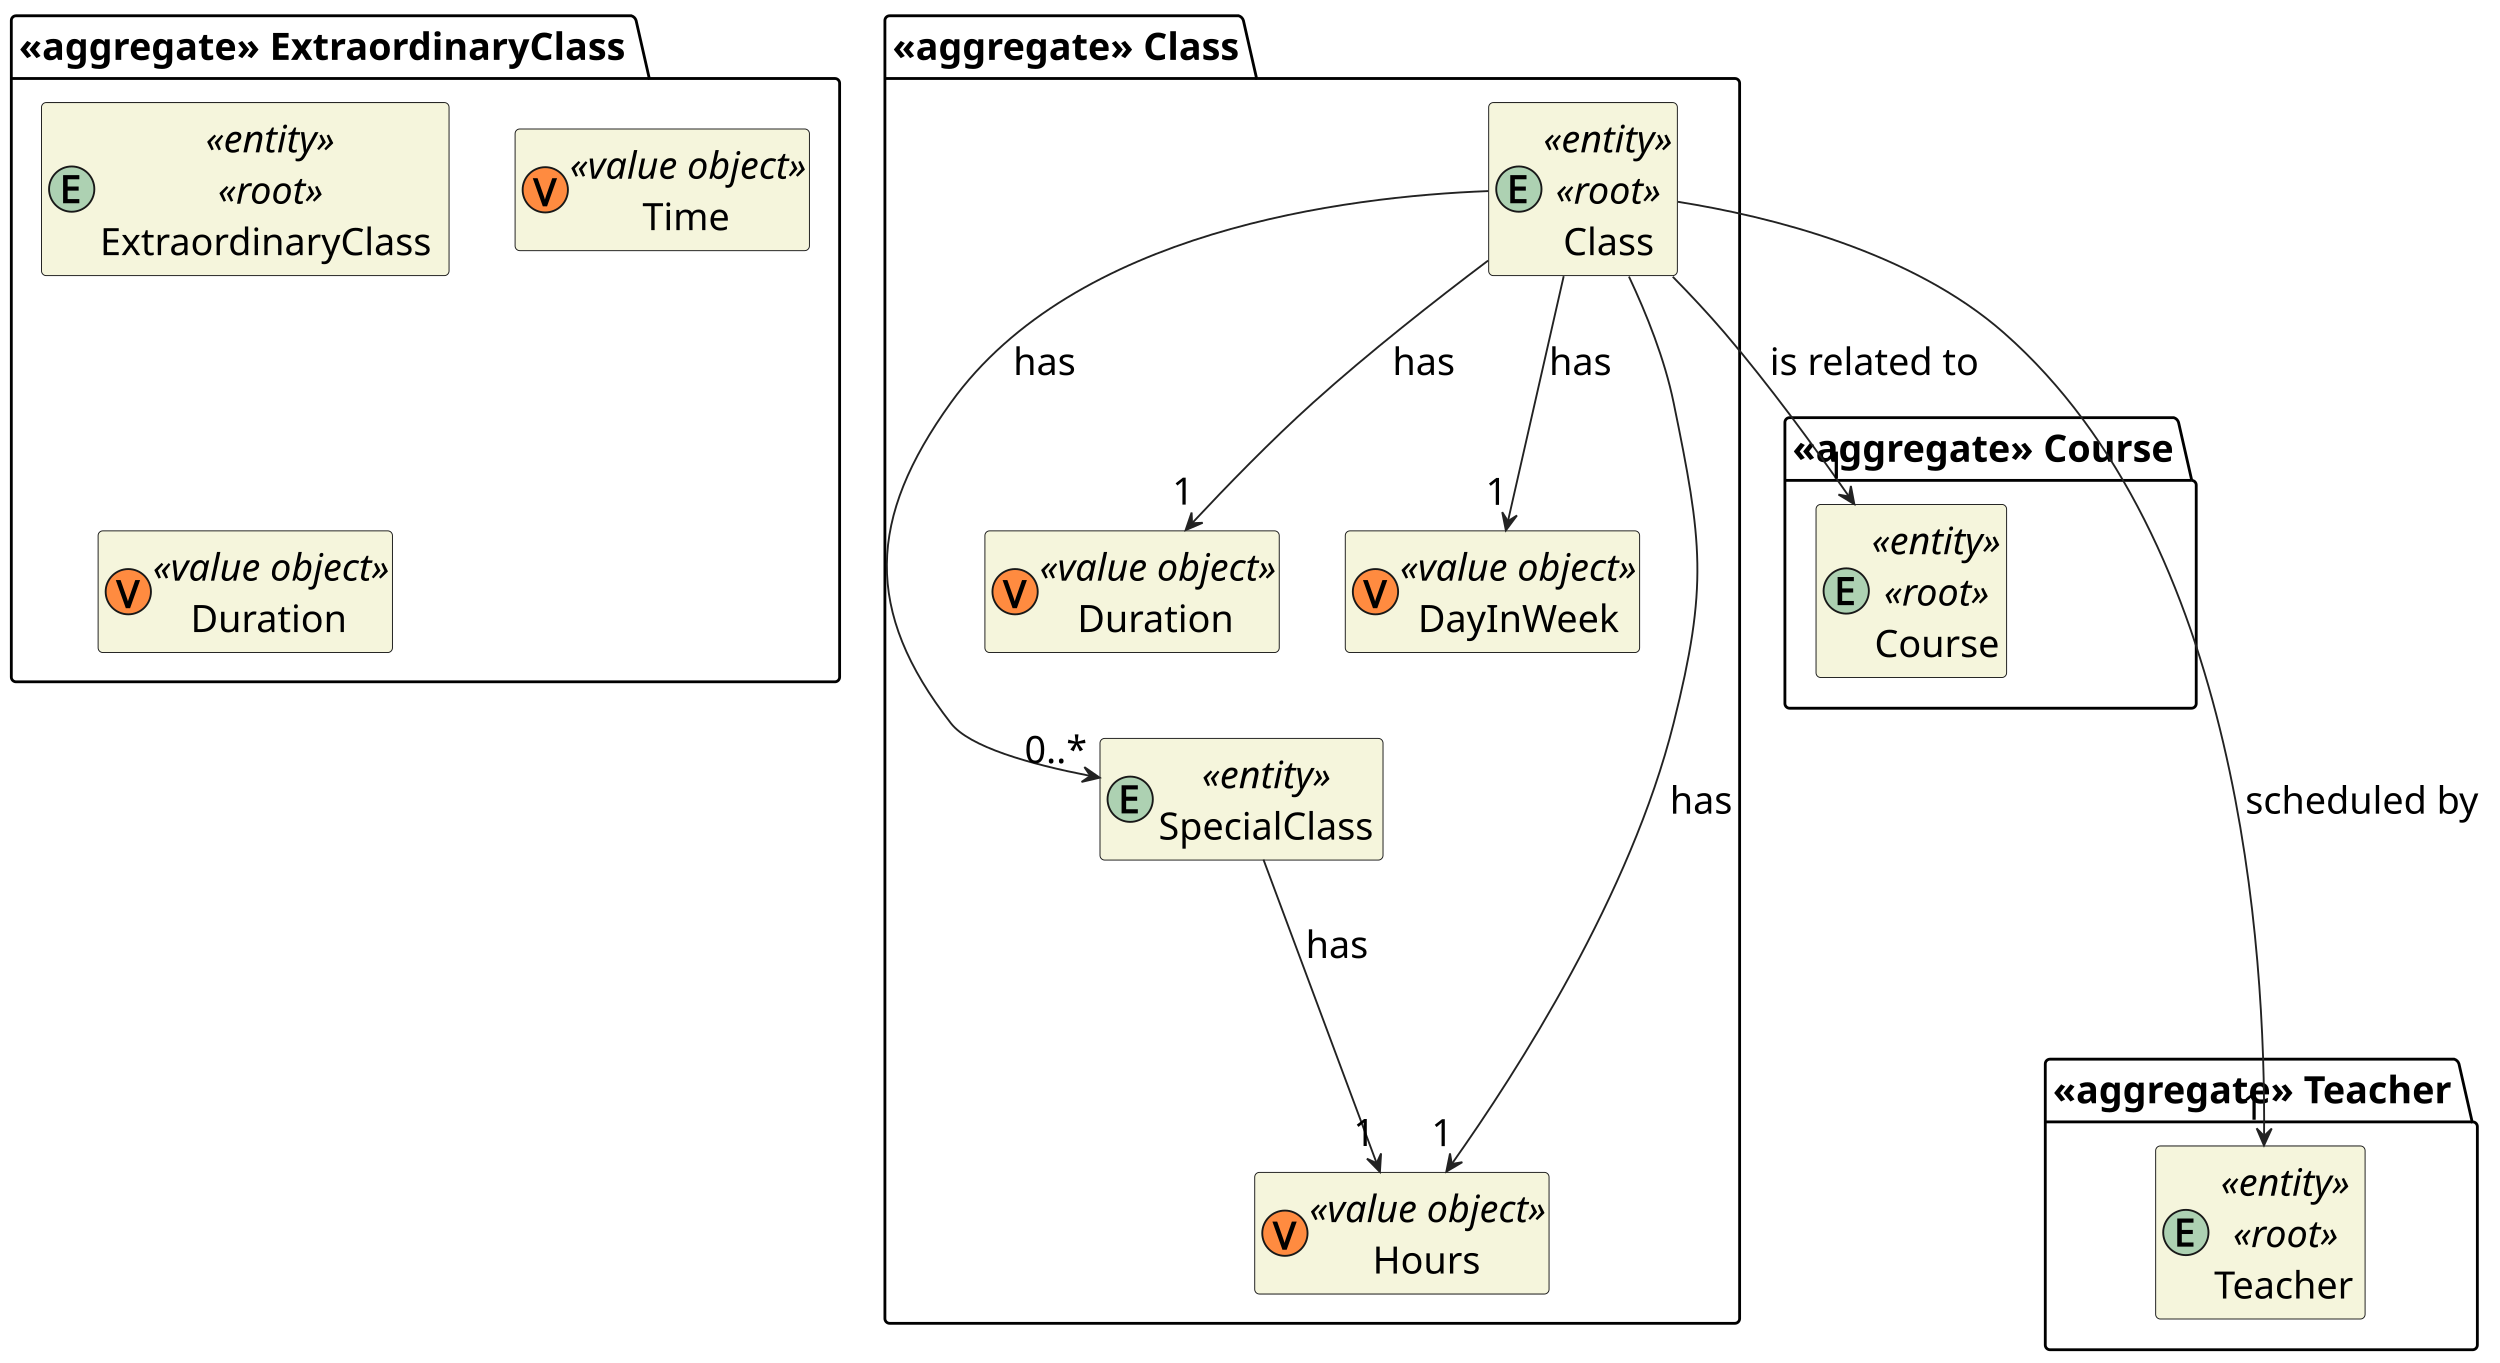
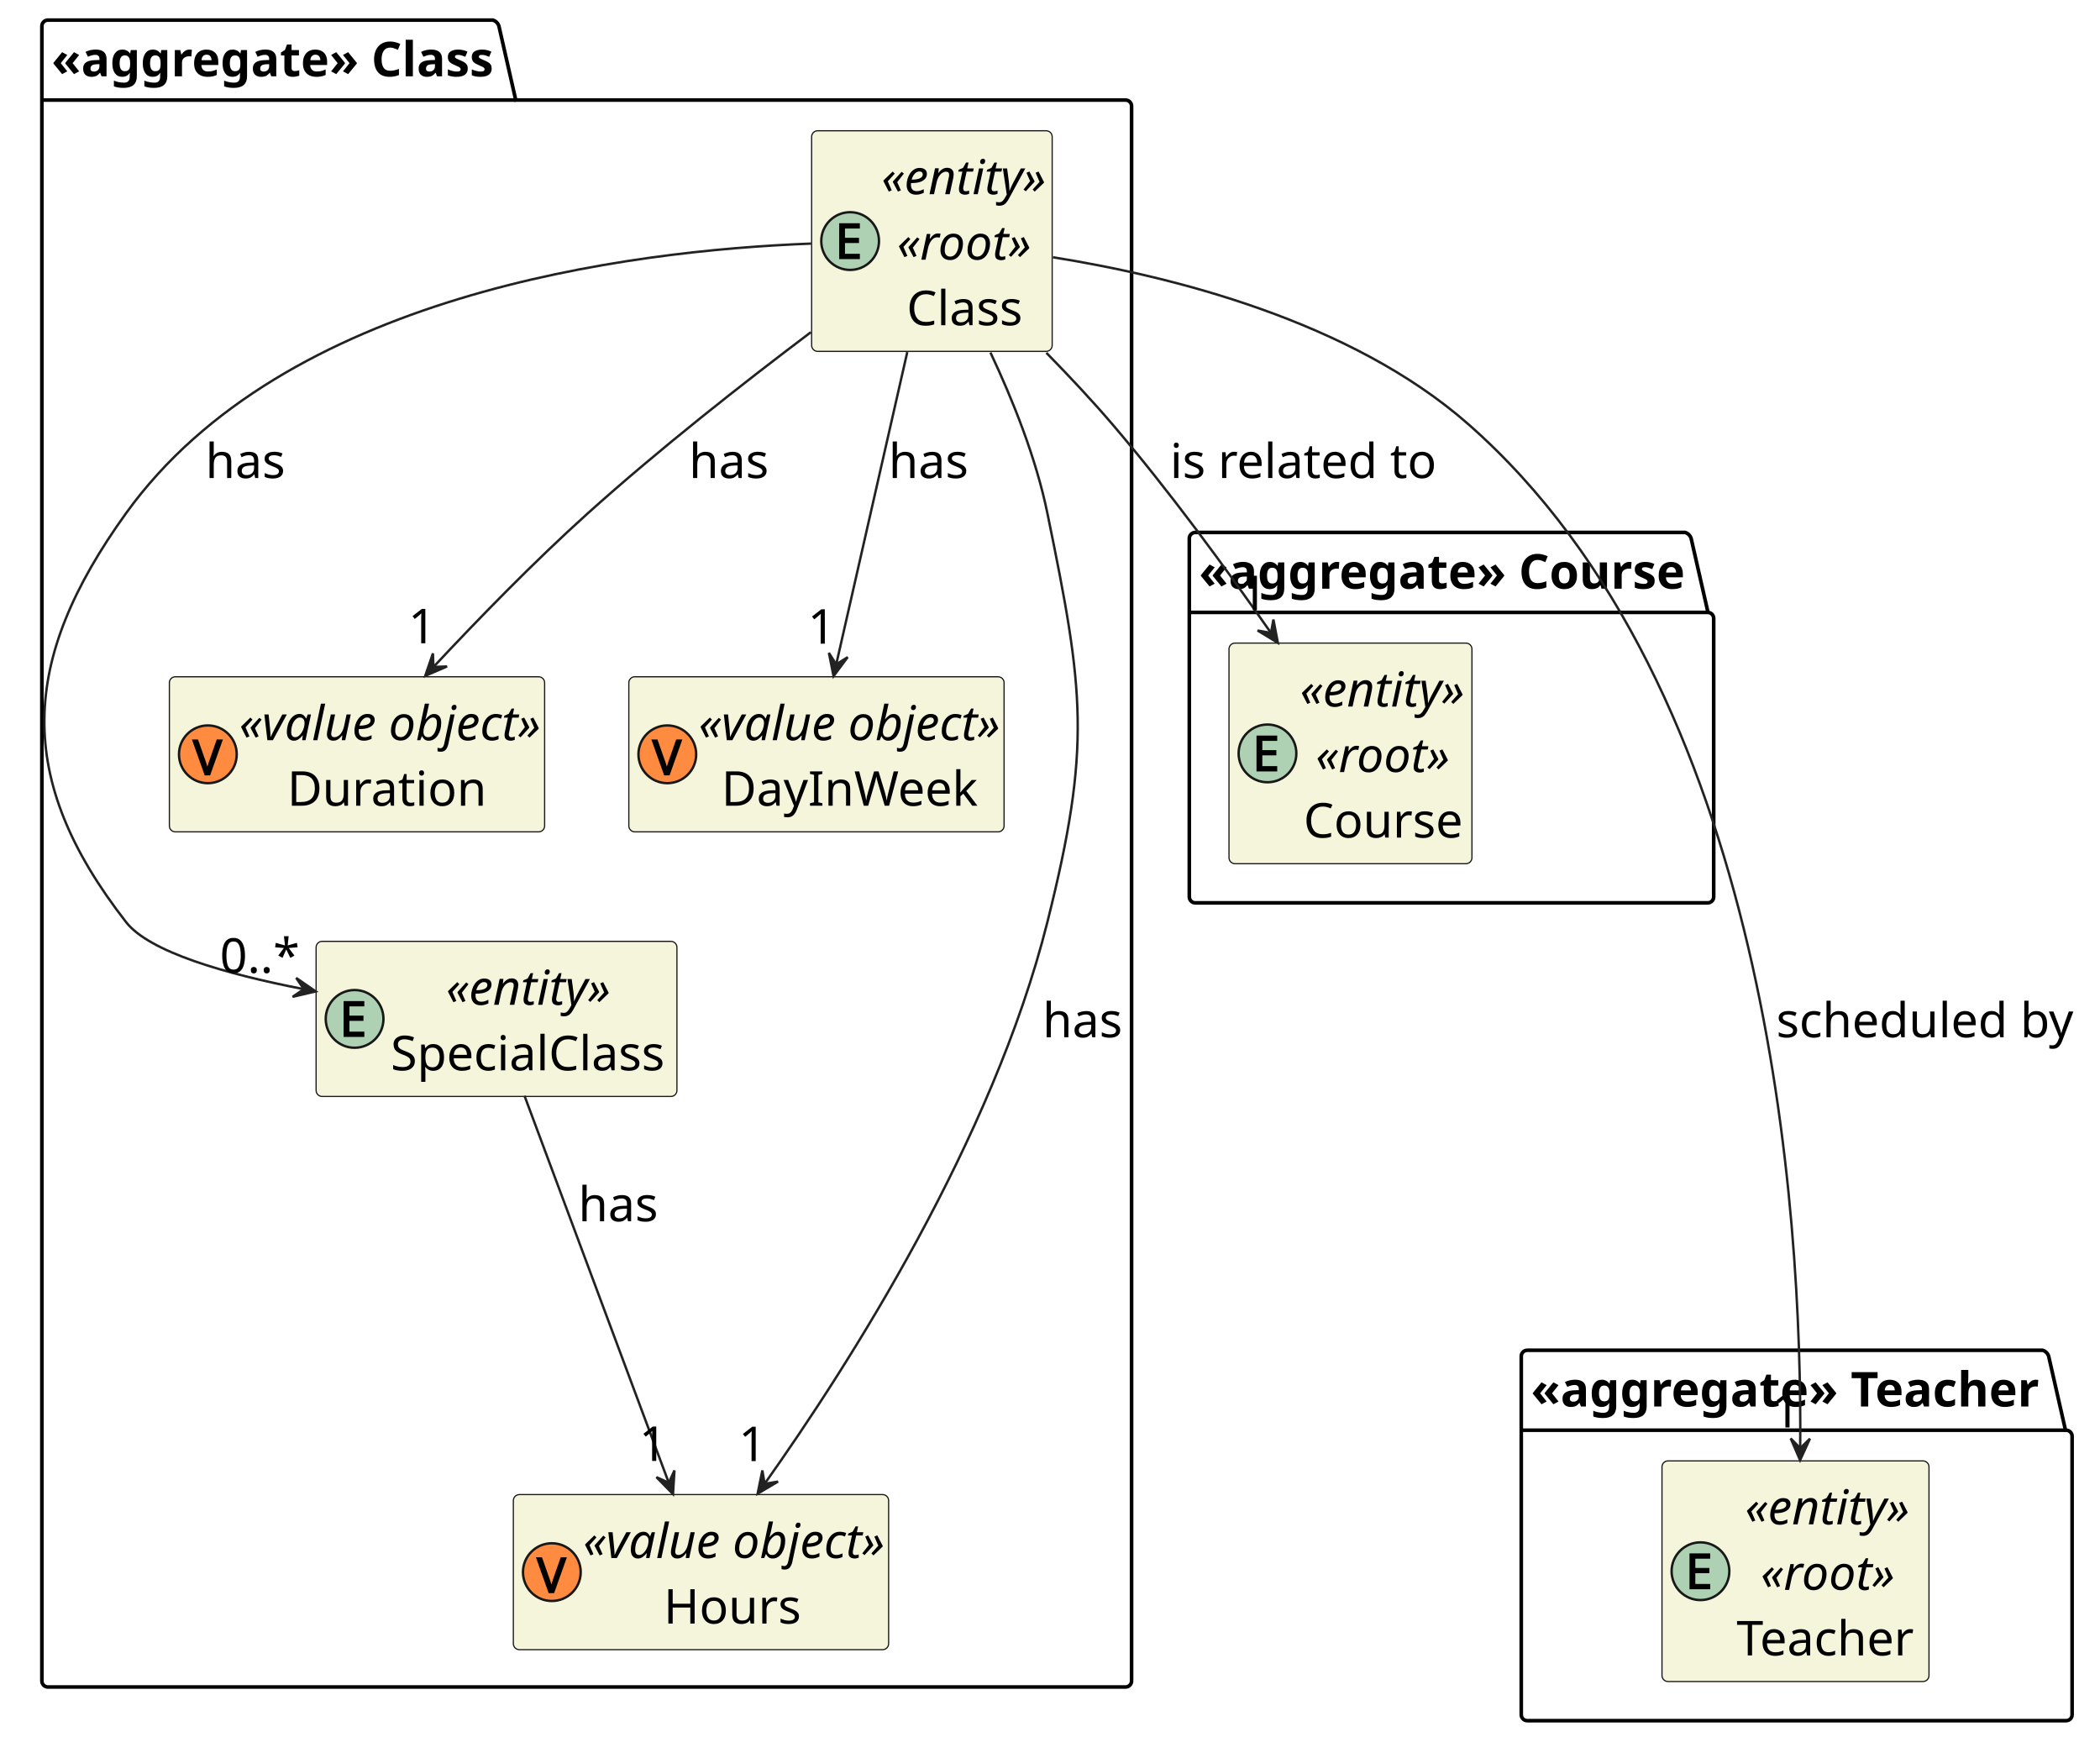
- <svg xmlns="http://www.w3.org/2000/svg" contentStyleType="text/css" height="722px" preserveAspectRatio="none" style="width:1325px;height:722px;background:#FFFFFF;" version="1.1" viewBox="0 0 1325 722" width="1325px" zoomAndPan="magnify">
+ <svg xmlns="http://www.w3.org/2000/svg" contentStyleType="text/css" height="722px" preserveAspectRatio="none" style="width:873px;height:722px;background:#FFFFFF;" version="1.1" viewBox="0 0 873 722" width="873px" zoomAndPan="magnify">
  <defs />
  <g>
    <g id="cluster_&lt;&lt;aggregate&gt;&gt; Class">
-       <path d="M471.5,8.36 L656.5,8.36 A3.75,3.75 0 0 1 659,10.86 L666,41.6 L919.5,41.6 A2.5,2.5 0 0 1 922,44.1 L922,698.86 A2.5,2.5 0 0 1 919.5,701.36 L471.5,701.36 A2.5,2.5 0 0 1 469,698.86 L469,10.86 A2.5,2.5 0 0 1 471.5,8.36 " fill="none" style="stroke:#000000;stroke-width:1.5;" />
-       <line style="stroke:#000000;stroke-width:1.5;" x1="469" x2="666" y1="41.6" y2="41.6" />
-       <text fill="#000000" font-family="sans-serif" font-size="20" font-weight="bold" lengthAdjust="spacing" textLength="184" x="473" y="31.74">«aggregate» Class</text>
-     </g>
-     <g id="cluster_&lt;&lt;aggregate&gt;&gt; ExtraordinaryClass">
-       <path d="M8.5,8.36 L334.625,8.36 A3.75,3.75 0 0 1 337.125,10.86 L344.125,41.6 L442.5,41.6 A2.5,2.5 0 0 1 445,44.1 L445,358.86 A2.5,2.5 0 0 1 442.5,361.36 L8.5,361.36 A2.5,2.5 0 0 1 6,358.86 L6,10.86 A2.5,2.5 0 0 1 8.5,8.36 " fill="none" style="stroke:#000000;stroke-width:1.5;" />
-       <line style="stroke:#000000;stroke-width:1.5;" x1="6" x2="344.125" y1="41.6" y2="41.6" />
-       <text fill="#000000" font-family="sans-serif" font-size="20" font-weight="bold" lengthAdjust="spacing" textLength="325.125" x="10" y="31.74">«aggregate» ExtraordinaryClass</text>
+       <path d="M19.91,8.36 L204.91,8.36 A3.75,3.75 0 0 1 207.41,10.86 L214.41,41.6 L467.91,41.6 A2.5,2.5 0 0 1 470.41,44.1 L470.41,698.86 A2.5,2.5 0 0 1 467.91,701.36 L19.91,701.36 A2.5,2.5 0 0 1 17.41,698.86 L17.41,10.86 A2.5,2.5 0 0 1 19.91,8.36 " fill="none" style="stroke:#000000;stroke-width:1.5;" />
+       <line style="stroke:#000000;stroke-width:1.5;" x1="17.41" x2="214.41" y1="41.6" y2="41.6" />
+       <text fill="#000000" font-family="sans-serif" font-size="20" font-weight="bold" lengthAdjust="spacing" textLength="184" x="21.41" y="31.74">«aggregate» Class</text>
    </g>
    <g id="cluster_&lt;&lt;aggregate&gt;&gt; Course">
-       <path d="M948.5,221.36 L1152.125,221.36 A3.75,3.75 0 0 1 1154.625,223.86 L1161.625,254.6 L1161.5,254.6 A2.5,2.5 0 0 1 1164,257.1 L1164,372.86 A2.5,2.5 0 0 1 1161.5,375.36 L948.5,375.36 A2.5,2.5 0 0 1 946,372.86 L946,223.86 A2.5,2.5 0 0 1 948.5,221.36 " fill="none" style="stroke:#000000;stroke-width:1.5;" />
-       <line style="stroke:#000000;stroke-width:1.5;" x1="946" x2="1161.625" y1="254.6" y2="254.6" />
-       <text fill="#000000" font-family="sans-serif" font-size="20" font-weight="bold" lengthAdjust="spacing" textLength="202.625" x="950" y="244.74">«aggregate» Course</text>
+       <path d="M496.91,221.36 L700.535,221.36 A3.75,3.75 0 0 1 703.035,223.86 L710.035,254.6 L709.91,254.6 A2.5,2.5 0 0 1 712.41,257.1 L712.41,372.86 A2.5,2.5 0 0 1 709.91,375.36 L496.91,375.36 A2.5,2.5 0 0 1 494.41,372.86 L494.41,223.86 A2.5,2.5 0 0 1 496.91,221.36 " fill="none" style="stroke:#000000;stroke-width:1.5;" />
+       <line style="stroke:#000000;stroke-width:1.5;" x1="494.41" x2="710.035" y1="254.6" y2="254.6" />
+       <text fill="#000000" font-family="sans-serif" font-size="20" font-weight="bold" lengthAdjust="spacing" textLength="202.625" x="498.41" y="244.74">«aggregate» Course</text>
    </g>
    <g id="cluster_&lt;&lt;aggregate&gt;&gt; Teacher">
-       <path d="M1086.5,561.36 L1300.75,561.36 A3.75,3.75 0 0 1 1303.25,563.86 L1310.25,594.6 L1310.5,594.6 A2.5,2.5 0 0 1 1313,597.1 L1313,712.86 A2.5,2.5 0 0 1 1310.5,715.36 L1086.5,715.36 A2.5,2.5 0 0 1 1084,712.86 L1084,563.86 A2.5,2.5 0 0 1 1086.5,561.36 " fill="none" style="stroke:#000000;stroke-width:1.5;" />
-       <line style="stroke:#000000;stroke-width:1.5;" x1="1084" x2="1310.25" y1="594.6" y2="594.6" />
-       <text fill="#000000" font-family="sans-serif" font-size="20" font-weight="bold" lengthAdjust="spacing" textLength="213.25" x="1088" y="584.74">«aggregate» Teacher</text>
+       <path d="M634.91,561.36 L849.16,561.36 A3.75,3.75 0 0 1 851.66,563.86 L858.66,594.6 L858.91,594.6 A2.5,2.5 0 0 1 861.41,597.1 L861.41,712.86 A2.5,2.5 0 0 1 858.91,715.36 L634.91,715.36 A2.5,2.5 0 0 1 632.41,712.86 L632.41,563.86 A2.5,2.5 0 0 1 634.91,561.36 " fill="none" style="stroke:#000000;stroke-width:1.5;" />
+       <line style="stroke:#000000;stroke-width:1.5;" x1="632.41" x2="858.66" y1="594.6" y2="594.6" />
+       <text fill="#000000" font-family="sans-serif" font-size="20" font-weight="bold" lengthAdjust="spacing" textLength="213.25" x="636.41" y="584.74">«aggregate» Teacher</text>
    </g>
    <g id="elem_Class">
-       <rect codeLine="24" fill="#F5F5DC" height="91.72" id="Class" rx="2.5" ry="2.5" style="stroke:#181818;stroke-width:0.5;" width="100" x="789" y="54.36" />
-       <ellipse cx="805" cy="100.22" fill="#ADD1B2" rx="12" ry="12" style="stroke:#181818;stroke-width:1.0;" />
-       <path d="M809.047,107.72 L800.438,107.72 L800.438,92.814 L809.047,92.814 L809.047,95.017 L802.859,95.017 L802.859,98.861 L808.688,98.861 L808.688,101.032 L802.859,101.032 L802.859,105.517 L809.047,105.517 L809.047,107.72 Z " fill="#000000" />
-       <text fill="#000000" font-family="sans-serif" font-size="20" font-style="italic" lengthAdjust="spacing" textLength="70" x="818" y="80.74">«entity»</text>
-       <text fill="#000000" font-family="sans-serif" font-size="20" font-style="italic" lengthAdjust="spacing" textLength="57" x="824.5" y="107.98">«root»</text>
-       <text fill="#000000" font-family="sans-serif" font-size="20" lengthAdjust="spacing" textLength="49" x="828.5" y="135.22">Class</text>
+       <rect codeLine="24" fill="#F5F5DC" height="91.72" id="Class" rx="2.5" ry="2.5" style="stroke:#181818;stroke-width:0.5;" width="100" x="337.41" y="54.36" />
+       <ellipse cx="353.41" cy="100.22" fill="#ADD1B2" rx="12" ry="12" style="stroke:#181818;stroke-width:1.0;" />
+       <path d="M357.457,107.72 L348.848,107.72 L348.848,92.814 L357.457,92.814 L357.457,95.017 L351.269,95.017 L351.269,98.861 L357.098,98.861 L357.098,101.032 L351.269,101.032 L351.269,105.517 L357.457,105.517 L357.457,107.72 Z " fill="#000000" />
+       <text fill="#000000" font-family="sans-serif" font-size="20" font-style="italic" lengthAdjust="spacing" textLength="70" x="366.41" y="80.74">«entity»</text>
+       <text fill="#000000" font-family="sans-serif" font-size="20" font-style="italic" lengthAdjust="spacing" textLength="57" x="372.91" y="107.98">«root»</text>
+       <text fill="#000000" font-family="sans-serif" font-size="20" lengthAdjust="spacing" textLength="49" x="376.91" y="135.22">Class</text>
    </g>
    <g id="elem_SpecialClass">
-       <rect codeLine="18" fill="#F5F5DC" height="64.48" id="SpecialClass" rx="2.5" ry="2.5" style="stroke:#181818;stroke-width:0.5;" width="150" x="583" y="391.36" />
-       <ellipse cx="599" cy="423.6" fill="#ADD1B2" rx="12" ry="12" style="stroke:#181818;stroke-width:1.0;" />
-       <path d="M603.047,431.1 L594.438,431.1 L594.438,416.194 L603.047,416.194 L603.047,418.397 L596.859,418.397 L596.859,422.241 L602.688,422.241 L602.688,424.413 L596.859,424.413 L596.859,428.897 L603.047,428.897 L603.047,431.1 Z " fill="#000000" />
-       <text fill="#000000" font-family="sans-serif" font-size="20" font-style="italic" lengthAdjust="spacing" textLength="70" x="637" y="417.74">«entity»</text>
-       <text fill="#000000" font-family="sans-serif" font-size="20" lengthAdjust="spacing" textLength="116" x="614" y="444.98">SpecialClass</text>
+       <rect codeLine="18" fill="#F5F5DC" height="64.48" id="SpecialClass" rx="2.5" ry="2.5" style="stroke:#181818;stroke-width:0.5;" width="150" x="131.41" y="391.36" />
+       <ellipse cx="147.41" cy="423.6" fill="#ADD1B2" rx="12" ry="12" style="stroke:#181818;stroke-width:1.0;" />
+       <path d="M151.457,431.1 L142.847,431.1 L142.847,416.194 L151.457,416.194 L151.457,418.397 L145.269,418.397 L145.269,422.241 L151.097,422.241 L151.097,424.413 L145.269,424.413 L145.269,428.897 L151.457,428.897 L151.457,431.1 Z " fill="#000000" />
+       <text fill="#000000" font-family="sans-serif" font-size="20" font-style="italic" lengthAdjust="spacing" textLength="70" x="185.41" y="417.74">«entity»</text>
+       <text fill="#000000" font-family="sans-serif" font-size="20" lengthAdjust="spacing" textLength="116" x="162.41" y="444.98">SpecialClass</text>
    </g>
    <g id="elem_Duration">
-       <rect codeLine="21" fill="#F5F5DC" height="64.48" id="Duration" rx="2.5" ry="2.5" style="stroke:#181818;stroke-width:0.5;" width="156" x="522" y="281.36" />
-       <ellipse cx="538" cy="313.6" fill="#FF8B40" rx="12" ry="12" style="stroke:#181818;stroke-width:1.0;" />
-       <path d="M544.25,307.444 L538.938,322.35 L536.688,322.35 L531.375,307.444 L533.906,307.444 L537.203,316.803 Q537.422,317.397 537.578,317.944 Q537.75,318.491 537.875,318.991 Q538.016,319.475 537.812,319.522 Q537.594,319.491 537.734,318.975 Q537.875,318.459 538.047,317.928 Q538.219,317.381 538.422,316.772 L541.688,307.444 L544.25,307.444 Z " fill="#000000" />
-       <text fill="#000000" font-family="sans-serif" font-size="20" font-style="italic" lengthAdjust="spacing" textLength="126" x="551" y="307.74">«value object»</text>
-       <text fill="#000000" font-family="sans-serif" font-size="20" lengthAdjust="spacing" textLength="86" x="571" y="334.98">Duration</text>
+       <rect codeLine="21" fill="#F5F5DC" height="64.48" id="Duration" rx="2.5" ry="2.5" style="stroke:#181818;stroke-width:0.5;" width="156" x="70.41" y="281.36" />
+       <ellipse cx="86.41" cy="313.6" fill="#FF8B40" rx="12" ry="12" style="stroke:#181818;stroke-width:1.0;" />
+       <path d="M92.66,307.444 L87.347,322.35 L85.097,322.35 L79.785,307.444 L82.316,307.444 L85.613,316.803 Q85.832,317.397 85.988,317.944 Q86.16,318.491 86.285,318.991 Q86.426,319.475 86.222,319.522 Q86.004,319.491 86.144,318.975 Q86.285,318.459 86.457,317.928 Q86.629,317.381 86.832,316.772 L90.097,307.444 L92.66,307.444 Z " fill="#000000" />
+       <text fill="#000000" font-family="sans-serif" font-size="20" font-style="italic" lengthAdjust="spacing" textLength="126" x="99.41" y="307.74">«value object»</text>
+       <text fill="#000000" font-family="sans-serif" font-size="20" lengthAdjust="spacing" textLength="86" x="119.41" y="334.98">Duration</text>
    </g>
    <g id="elem_DayInWeek">
-       <rect codeLine="22" fill="#F5F5DC" height="64.48" id="DayInWeek" rx="2.5" ry="2.5" style="stroke:#181818;stroke-width:0.5;" width="156" x="713" y="281.36" />
-       <ellipse cx="729" cy="313.6" fill="#FF8B40" rx="12" ry="12" style="stroke:#181818;stroke-width:1.0;" />
-       <path d="M735.25,307.444 L729.938,322.35 L727.688,322.35 L722.375,307.444 L724.906,307.444 L728.203,316.803 Q728.422,317.397 728.578,317.944 Q728.75,318.491 728.875,318.991 Q729.016,319.475 728.812,319.522 Q728.594,319.491 728.734,318.975 Q728.875,318.459 729.047,317.928 Q729.219,317.381 729.422,316.772 L732.688,307.444 L735.25,307.444 Z " fill="#000000" />
-       <text fill="#000000" font-family="sans-serif" font-size="20" font-style="italic" lengthAdjust="spacing" textLength="126" x="742" y="307.74">«value object»</text>
-       <text fill="#000000" font-family="sans-serif" font-size="20" lengthAdjust="spacing" textLength="107" x="751.5" y="334.98">DayInWeek</text>
+       <rect codeLine="22" fill="#F5F5DC" height="64.48" id="DayInWeek" rx="2.5" ry="2.5" style="stroke:#181818;stroke-width:0.5;" width="156" x="261.41" y="281.36" />
+       <ellipse cx="277.41" cy="313.6" fill="#FF8B40" rx="12" ry="12" style="stroke:#181818;stroke-width:1.0;" />
+       <path d="M283.66,307.444 L278.348,322.35 L276.098,322.35 L270.785,307.444 L273.316,307.444 L276.613,316.803 Q276.832,317.397 276.988,317.944 Q277.16,318.491 277.285,318.991 Q277.426,319.475 277.223,319.522 Q277.004,319.491 277.144,318.975 Q277.285,318.459 277.457,317.928 Q277.629,317.381 277.832,316.772 L281.098,307.444 L283.66,307.444 Z " fill="#000000" />
+       <text fill="#000000" font-family="sans-serif" font-size="20" font-style="italic" lengthAdjust="spacing" textLength="126" x="290.41" y="307.74">«value object»</text>
+       <text fill="#000000" font-family="sans-serif" font-size="20" lengthAdjust="spacing" textLength="107" x="299.91" y="334.98">DayInWeek</text>
    </g>
    <g id="elem_Hours">
-       <rect codeLine="34" fill="#F5F5DC" height="64.48" id="Hours" rx="2.5" ry="2.5" style="stroke:#181818;stroke-width:0.5;" width="156" x="665" y="621.36" />
-       <ellipse cx="681" cy="653.6" fill="#FF8B40" rx="12" ry="12" style="stroke:#181818;stroke-width:1.0;" />
-       <path d="M687.25,647.444 L681.938,662.35 L679.688,662.35 L674.375,647.444 L676.906,647.444 L680.203,656.803 Q680.422,657.397 680.578,657.944 Q680.75,658.491 680.875,658.991 Q681.016,659.475 680.812,659.522 Q680.594,659.491 680.734,658.975 Q680.875,658.459 681.047,657.928 Q681.219,657.381 681.422,656.772 L684.688,647.444 L687.25,647.444 Z " fill="#000000" />
-       <text fill="#000000" font-family="sans-serif" font-size="20" font-style="italic" lengthAdjust="spacing" textLength="126" x="694" y="647.74">«value object»</text>
-       <text fill="#000000" font-family="sans-serif" font-size="20" lengthAdjust="spacing" textLength="59" x="727.5" y="674.98">Hours</text>
-     </g>
-     <g id="elem_ExtraordinaryClass">
-       <rect codeLine="38" fill="#F5F5DC" height="91.72" id="ExtraordinaryClass" rx="2.5" ry="2.5" style="stroke:#181818;stroke-width:0.5;" width="216" x="22" y="54.36" />
-       <ellipse cx="38" cy="100.22" fill="#ADD1B2" rx="12" ry="12" style="stroke:#181818;stroke-width:1.0;" />
-       <path d="M42.047,107.72 L33.438,107.72 L33.438,92.814 L42.047,92.814 L42.047,95.017 L35.859,95.017 L35.859,98.861 L41.688,98.861 L41.688,101.032 L35.859,101.032 L35.859,105.517 L42.047,105.517 L42.047,107.72 Z " fill="#000000" />
-       <text fill="#000000" font-family="sans-serif" font-size="20" font-style="italic" lengthAdjust="spacing" textLength="70" x="109" y="80.74">«entity»</text>
-       <text fill="#000000" font-family="sans-serif" font-size="20" font-style="italic" lengthAdjust="spacing" textLength="57" x="115.5" y="107.98">«root»</text>
-       <text fill="#000000" font-family="sans-serif" font-size="20" lengthAdjust="spacing" textLength="182" x="53" y="135.22">ExtraordinaryClass</text>
-     </g>
-     <g id="elem_Time">
-       <rect codeLine="35" fill="#F5F5DC" height="64.48" id="Time" rx="2.5" ry="2.5" style="stroke:#181818;stroke-width:0.5;" width="156" x="273" y="68.36" />
-       <ellipse cx="289" cy="100.6" fill="#FF8B40" rx="12" ry="12" style="stroke:#181818;stroke-width:1.0;" />
-       <path d="M295.25,94.444 L289.938,109.35 L287.688,109.35 L282.375,94.444 L284.906,94.444 L288.203,103.803 Q288.422,104.397 288.578,104.944 Q288.75,105.491 288.875,105.991 Q289.016,106.475 288.812,106.522 Q288.594,106.491 288.734,105.975 Q288.875,105.459 289.047,104.928 Q289.219,104.381 289.422,103.772 L292.688,94.444 L295.25,94.444 Z " fill="#000000" />
-       <text fill="#000000" font-family="sans-serif" font-size="20" font-style="italic" lengthAdjust="spacing" textLength="126" x="302" y="94.74">«value object»</text>
-       <text fill="#000000" font-family="sans-serif" font-size="20" lengthAdjust="spacing" textLength="49" x="340.5" y="121.98">Time</text>
-     </g>
-     <g id="elem_Duration‎">
-       <rect codeLine="36" fill="#F5F5DC" height="64.48" id="Duration‎" rx="2.5" ry="2.5" style="stroke:#181818;stroke-width:0.5;" width="156" x="52" y="281.36" />
-       <ellipse cx="68" cy="313.6" fill="#FF8B40" rx="12" ry="12" style="stroke:#181818;stroke-width:1.0;" />
-       <path d="M74.25,307.444 L68.938,322.35 L66.688,322.35 L61.375,307.444 L63.906,307.444 L67.203,316.803 Q67.422,317.397 67.578,317.944 Q67.75,318.491 67.875,318.991 Q68.016,319.475 67.812,319.522 Q67.594,319.491 67.734,318.975 Q67.875,318.459 68.047,317.928 Q68.219,317.381 68.422,316.772 L71.688,307.444 L74.25,307.444 Z " fill="#000000" />
-       <text fill="#000000" font-family="sans-serif" font-size="20" font-style="italic" lengthAdjust="spacing" textLength="126" x="81" y="307.74">«value object»</text>
-       <text fill="#000000" font-family="sans-serif" font-size="20" lengthAdjust="spacing" textLength="86" x="101" y="334.98">Duration‎</text>
+       <rect codeLine="20" fill="#F5F5DC" height="64.48" id="Hours" rx="2.5" ry="2.5" style="stroke:#181818;stroke-width:0.5;" width="156" x="213.41" y="621.36" />
+       <ellipse cx="229.41" cy="653.6" fill="#FF8B40" rx="12" ry="12" style="stroke:#181818;stroke-width:1.0;" />
+       <path d="M235.66,647.444 L230.347,662.35 L228.097,662.35 L222.785,647.444 L225.316,647.444 L228.613,656.803 Q228.832,657.397 228.988,657.944 Q229.16,658.491 229.285,658.991 Q229.426,659.475 229.222,659.522 Q229.004,659.491 229.144,658.975 Q229.285,658.459 229.457,657.928 Q229.629,657.381 229.832,656.772 L233.097,647.444 L235.66,647.444 Z " fill="#000000" />
+       <text fill="#000000" font-family="sans-serif" font-size="20" font-style="italic" lengthAdjust="spacing" textLength="126" x="242.41" y="647.74">«value object»</text>
+       <text fill="#000000" font-family="sans-serif" font-size="20" lengthAdjust="spacing" textLength="59" x="275.91" y="674.98">Hours</text>
    </g>
    <g id="elem_Course">
-       <rect codeLine="45" fill="#F5F5DC" height="91.72" id="Course" rx="2.5" ry="2.5" style="stroke:#181818;stroke-width:0.5;" width="101" x="962.5" y="267.36" />
-       <ellipse cx="978.5" cy="313.22" fill="#ADD1B2" rx="12" ry="12" style="stroke:#181818;stroke-width:1.0;" />
-       <path d="M982.547,320.72 L973.938,320.72 L973.938,305.814 L982.547,305.814 L982.547,308.017 L976.359,308.017 L976.359,311.861 L982.188,311.861 L982.188,314.033 L976.359,314.033 L976.359,318.517 L982.547,318.517 L982.547,320.72 Z " fill="#000000" />
-       <text fill="#000000" font-family="sans-serif" font-size="20" font-style="italic" lengthAdjust="spacing" textLength="70" x="992" y="293.74">«entity»</text>
-       <text fill="#000000" font-family="sans-serif" font-size="20" font-style="italic" lengthAdjust="spacing" textLength="57" x="998.5" y="320.98">«root»</text>
-       <text fill="#000000" font-family="sans-serif" font-size="20" lengthAdjust="spacing" textLength="67" x="993.5" y="348.22">Course</text>
+       <rect codeLine="31" fill="#F5F5DC" height="91.72" id="Course" rx="2.5" ry="2.5" style="stroke:#181818;stroke-width:0.5;" width="101" x="510.91" y="267.36" />
+       <ellipse cx="526.91" cy="313.22" fill="#ADD1B2" rx="12" ry="12" style="stroke:#181818;stroke-width:1.0;" />
+       <path d="M530.957,320.72 L522.347,320.72 L522.347,305.814 L530.957,305.814 L530.957,308.017 L524.769,308.017 L524.769,311.861 L530.597,311.861 L530.597,314.033 L524.769,314.033 L524.769,318.517 L530.957,318.517 L530.957,320.72 Z " fill="#000000" />
+       <text fill="#000000" font-family="sans-serif" font-size="20" font-style="italic" lengthAdjust="spacing" textLength="70" x="540.41" y="293.74">«entity»</text>
+       <text fill="#000000" font-family="sans-serif" font-size="20" font-style="italic" lengthAdjust="spacing" textLength="57" x="546.91" y="320.98">«root»</text>
+       <text fill="#000000" font-family="sans-serif" font-size="20" lengthAdjust="spacing" textLength="67" x="541.91" y="348.22">Course</text>
    </g>
    <g id="elem_Teacher">
-       <rect codeLine="52" fill="#F5F5DC" height="91.72" id="Teacher" rx="2.5" ry="2.5" style="stroke:#181818;stroke-width:0.5;" width="111" x="1142.5" y="607.36" />
-       <ellipse cx="1158.5" cy="653.22" fill="#ADD1B2" rx="12" ry="12" style="stroke:#181818;stroke-width:1.0;" />
-       <path d="M1162.547,660.72 L1153.938,660.72 L1153.938,645.814 L1162.547,645.814 L1162.547,648.017 L1156.359,648.017 L1156.359,651.861 L1162.188,651.861 L1162.188,654.033 L1156.359,654.033 L1156.359,658.517 L1162.547,658.517 L1162.547,660.72 Z " fill="#000000" />
-       <text fill="#000000" font-family="sans-serif" font-size="20" font-style="italic" lengthAdjust="spacing" textLength="70" x="1177" y="633.74">«entity»</text>
-       <text fill="#000000" font-family="sans-serif" font-size="20" font-style="italic" lengthAdjust="spacing" textLength="57" x="1183.5" y="660.98">«root»</text>
-       <text fill="#000000" font-family="sans-serif" font-size="20" lengthAdjust="spacing" textLength="77" x="1173.5" y="688.22">Teacher</text>
+       <rect codeLine="38" fill="#F5F5DC" height="91.72" id="Teacher" rx="2.5" ry="2.5" style="stroke:#181818;stroke-width:0.5;" width="111" x="690.91" y="607.36" />
+       <ellipse cx="706.91" cy="653.22" fill="#ADD1B2" rx="12" ry="12" style="stroke:#181818;stroke-width:1.0;" />
+       <path d="M710.957,660.72 L702.347,660.72 L702.347,645.814 L710.957,645.814 L710.957,648.017 L704.769,648.017 L704.769,651.861 L710.597,651.861 L710.597,654.033 L704.769,654.033 L704.769,658.517 L710.957,658.517 L710.957,660.72 Z " fill="#000000" />
+       <text fill="#000000" font-family="sans-serif" font-size="20" font-style="italic" lengthAdjust="spacing" textLength="70" x="725.41" y="633.74">«entity»</text>
+       <text fill="#000000" font-family="sans-serif" font-size="20" font-style="italic" lengthAdjust="spacing" textLength="57" x="731.91" y="660.98">«root»</text>
+       <text fill="#000000" font-family="sans-serif" font-size="20" lengthAdjust="spacing" textLength="77" x="721.91" y="688.22">Teacher</text>
    </g>
    <g id="link_Class_Course">
-       <path codeLine="56" d="M886.58,146.68 C895.95,156.23 905.5,166.42 914,176.36 C937.51,203.86 961.44,236.59 979.89,263.05 " fill="none" id="Class-to-Course" style="stroke:#222222;stroke-width:1.0;" />
-       <polygon fill="#222222" points="982.81,267.24,980.962,257.566,979.958,263.133,974.391,262.129,982.81,267.24" style="stroke:#222222;stroke-width:1.0;" />
-       <text fill="#000000" font-family="sans-serif" font-size="20" lengthAdjust="spacing" textLength="115" x="938" y="198.74">is related to</text>
-       <text fill="#000000" font-family="sans-serif" font-size="20" lengthAdjust="spacing" textLength="11" x="967.014" y="253.643">1</text>
+       <path codeLine="42" d="M434.99,146.68 C444.36,156.23 453.91,166.42 462.41,176.36 C485.92,203.86 509.85,236.59 528.3,263.05 " fill="none" id="Class-to-Course" style="stroke:#222222;stroke-width:1.0;" />
+       <polygon fill="#222222" points="531.22,267.24,529.372,257.566,528.368,263.133,522.801,262.129,531.22,267.24" style="stroke:#222222;stroke-width:1.0;" />
+       <text fill="#000000" font-family="sans-serif" font-size="20" lengthAdjust="spacing" textLength="115" x="486.41" y="198.74">is related to</text>
+       <text fill="#000000" font-family="sans-serif" font-size="20" lengthAdjust="spacing" textLength="11" x="515.424" y="253.643">1</text>
    </g>
    <g id="link_Class_Teacher">
-       <path codeLine="57" d="M889.32,106.96 C938.55,114.81 1013.07,133.34 1062,176.36 C1187.39,286.61 1200.79,503.66 1199.96,601.91 " fill="none" id="Class-to-Teacher" style="stroke:#222222;stroke-width:1.0;" />
-       <polygon fill="#222222" points="1199.91,607.07,1204.013,598.116,1199.967,602.07,1196.013,598.025,1199.91,607.07" style="stroke:#222222;stroke-width:1.0;" />
-       <text fill="#000000" font-family="sans-serif" font-size="20" lengthAdjust="spacing" textLength="127" x="1190" y="431.24">scheduled by</text>
-       <text fill="#000000" font-family="sans-serif" font-size="20" lengthAdjust="spacing" textLength="11" x="1188.428" y="593.451">1</text>
+       <path codeLine="43" d="M437.73,106.96 C486.96,114.81 561.48,133.34 610.41,176.36 C735.8,286.61 749.2,503.66 748.37,601.91 " fill="none" id="Class-to-Teacher" style="stroke:#222222;stroke-width:1.0;" />
+       <polygon fill="#222222" points="748.32,607.07,752.423,598.116,748.377,602.07,744.423,598.025,748.32,607.07" style="stroke:#222222;stroke-width:1.0;" />
+       <text fill="#000000" font-family="sans-serif" font-size="20" lengthAdjust="spacing" textLength="127" x="738.41" y="431.24">scheduled by</text>
+       <text fill="#000000" font-family="sans-serif" font-size="20" lengthAdjust="spacing" textLength="11" x="736.838" y="593.451">1</text>
    </g>
    <g id="link_Class_Hours">
-       <path codeLine="58" d="M863.34,146.58 C872.71,166.46 882.3,190.46 887,213.36 C902.19,287.37 905.38,310.07 887,383.36 C864.3,473.88 804.64,567.22 769.64,616.62 " fill="none" id="Class-to-Hours" style="stroke:#222222;stroke-width:1.0;" />
-       <polygon fill="#222222" points="766.55,620.97,775.029,615.96,769.451,616.898,768.513,611.319,766.55,620.97" style="stroke:#222222;stroke-width:1.0;" />
-       <text fill="#000000" font-family="sans-serif" font-size="20" lengthAdjust="spacing" textLength="34" x="885" y="431.24">has</text>
-       <text fill="#000000" font-family="sans-serif" font-size="20" lengthAdjust="spacing" textLength="11" x="758.652" y="607.442">1</text>
+       <path codeLine="44" d="M411.75,146.58 C421.12,166.46 430.71,190.46 435.41,213.36 C450.6,287.37 453.79,310.07 435.41,383.36 C412.71,473.88 353.05,567.22 318.05,616.62 " fill="none" id="Class-to-Hours" style="stroke:#222222;stroke-width:1.0;" />
+       <polygon fill="#222222" points="314.96,620.97,323.439,615.96,317.861,616.898,316.923,611.319,314.96,620.97" style="stroke:#222222;stroke-width:1.0;" />
+       <text fill="#000000" font-family="sans-serif" font-size="20" lengthAdjust="spacing" textLength="34" x="433.41" y="431.24">has</text>
+       <text fill="#000000" font-family="sans-serif" font-size="20" lengthAdjust="spacing" textLength="11" x="307.062" y="607.442">1</text>
    </g>
    <g id="link_Class_SpecialClass">
-       <path codeLine="60" d="M788.81,101.27 C712.59,104.19 569.58,122.29 504,213.36 C459.85,274.67 457.59,323.74 504,383.36 C513.69,395.81 545.46,404.92 577.65,411.19 " fill="none" id="Class-to-SpecialClass" style="stroke:#222222;stroke-width:1.0;" />
-       <polygon fill="#222222" points="582.82,412.17,574.722,406.564,577.907,411.239,573.233,414.424,582.82,412.17" style="stroke:#222222;stroke-width:1.0;" />
-       <text fill="#000000" font-family="sans-serif" font-size="20" lengthAdjust="spacing" textLength="34" x="537" y="198.74">has</text>
-       <text fill="#000000" font-family="sans-serif" font-size="20" lengthAdjust="spacing" textLength="32" x="542.984" y="404.418">0..*</text>
+       <path codeLine="46" d="M337.22,101.27 C261,104.19 117.99,122.29 52.41,213.36 C8.26,274.67 6,323.74 52.41,383.36 C62.1,395.81 93.87,404.92 126.06,411.19 " fill="none" id="Class-to-SpecialClass" style="stroke:#222222;stroke-width:1.0;" />
+       <polygon fill="#222222" points="131.23,412.17,123.132,406.564,126.317,411.239,121.643,414.424,131.23,412.17" style="stroke:#222222;stroke-width:1.0;" />
+       <text fill="#000000" font-family="sans-serif" font-size="20" lengthAdjust="spacing" textLength="34" x="85.41" y="198.74">has</text>
+       <text fill="#000000" font-family="sans-serif" font-size="20" lengthAdjust="spacing" textLength="32" x="91.394" y="404.418">0..*</text>
    </g>
    <g id="link_Class_DayInWeek">
-       <path codeLine="61" d="M828.76,146.37 C819.97,185.01 807.46,240.01 799.28,275.94 " fill="none" id="Class-to-DayInWeek" style="stroke:#222222;stroke-width:1.0;" />
-       <polygon fill="#222222" points="798.11,281.1,803.989,273.198,799.208,276.222,796.184,271.441,798.11,281.1" style="stroke:#222222;stroke-width:1.0;" />
-       <text fill="#000000" font-family="sans-serif" font-size="20" lengthAdjust="spacing" textLength="34" x="821" y="198.74">has</text>
-       <text fill="#000000" font-family="sans-serif" font-size="20" lengthAdjust="spacing" textLength="11" x="787.387" y="267.594">1</text>
+       <path codeLine="47" d="M377.17,146.37 C368.38,185.01 355.87,240.01 347.69,275.94 " fill="none" id="Class-to-DayInWeek" style="stroke:#222222;stroke-width:1.0;" />
+       <polygon fill="#222222" points="346.52,281.1,352.399,273.198,347.618,276.222,344.594,271.441,346.52,281.1" style="stroke:#222222;stroke-width:1.0;" />
+       <text fill="#000000" font-family="sans-serif" font-size="20" lengthAdjust="spacing" textLength="34" x="369.41" y="198.74">has</text>
+       <text fill="#000000" font-family="sans-serif" font-size="20" lengthAdjust="spacing" textLength="11" x="335.797" y="267.594">1</text>
    </g>
    <g id="link_Class_Duration">
-       <path codeLine="62" d="M788.68,138.11 C760.64,159.24 725.54,186.79 696,213.36 C673.64,233.48 650.11,257.69 631.94,277.13 " fill="none" id="Class-to-Duration" style="stroke:#222222;stroke-width:1.0;" />
-       <polygon fill="#222222" points="628.38,280.96,637.43,277.075,631.777,277.291,631.56,271.639,628.38,280.96" style="stroke:#222222;stroke-width:1.0;" />
-       <text fill="#000000" font-family="sans-serif" font-size="20" lengthAdjust="spacing" textLength="34" x="738" y="198.74">has</text>
-       <text fill="#000000" font-family="sans-serif" font-size="20" lengthAdjust="spacing" textLength="11" x="621.312" y="267.43">1</text>
+       <path codeLine="48" d="M337.09,138.11 C309.05,159.24 273.95,186.79 244.41,213.36 C222.05,233.48 198.52,257.69 180.35,277.13 " fill="none" id="Class-to-Duration" style="stroke:#222222;stroke-width:1.0;" />
+       <polygon fill="#222222" points="176.79,280.96,185.84,277.075,180.187,277.291,179.97,271.639,176.79,280.96" style="stroke:#222222;stroke-width:1.0;" />
+       <text fill="#000000" font-family="sans-serif" font-size="20" lengthAdjust="spacing" textLength="34" x="286.41" y="198.74">has</text>
+       <text fill="#000000" font-family="sans-serif" font-size="20" lengthAdjust="spacing" textLength="11" x="169.722" y="267.43">1</text>
    </g>
    <g id="link_SpecialClass_Hours">
-       <path codeLine="63" d="M669.64,455.58 C685.3,497.59 713.09,572.14 729.6,616.43 " fill="none" id="SpecialClass-to-Hours" style="stroke:#222222;stroke-width:1.0;" />
-       <polygon fill="#222222" points="731.36,621.15,731.971,611.32,729.617,616.464,724.473,614.109,731.36,621.15" style="stroke:#222222;stroke-width:1.0;" />
-       <text fill="#000000" font-family="sans-serif" font-size="20" lengthAdjust="spacing" textLength="34" x="692" y="507.74">has</text>
-       <text fill="#000000" font-family="sans-serif" font-size="20" lengthAdjust="spacing" textLength="11" x="717.307" y="607.366">1</text>
+       <path codeLine="49" d="M218.05,455.58 C233.71,497.59 261.5,572.14 278.01,616.43 " fill="none" id="SpecialClass-to-Hours" style="stroke:#222222;stroke-width:1.0;" />
+       <polygon fill="#222222" points="279.77,621.15,280.382,611.32,278.027,616.464,272.883,614.109,279.77,621.15" style="stroke:#222222;stroke-width:1.0;" />
+       <text fill="#000000" font-family="sans-serif" font-size="20" lengthAdjust="spacing" textLength="34" x="240.41" y="507.74">has</text>
+       <text fill="#000000" font-family="sans-serif" font-size="20" lengthAdjust="spacing" textLength="11" x="265.717" y="607.366">1</text>
    </g>
  </g>
</svg>
